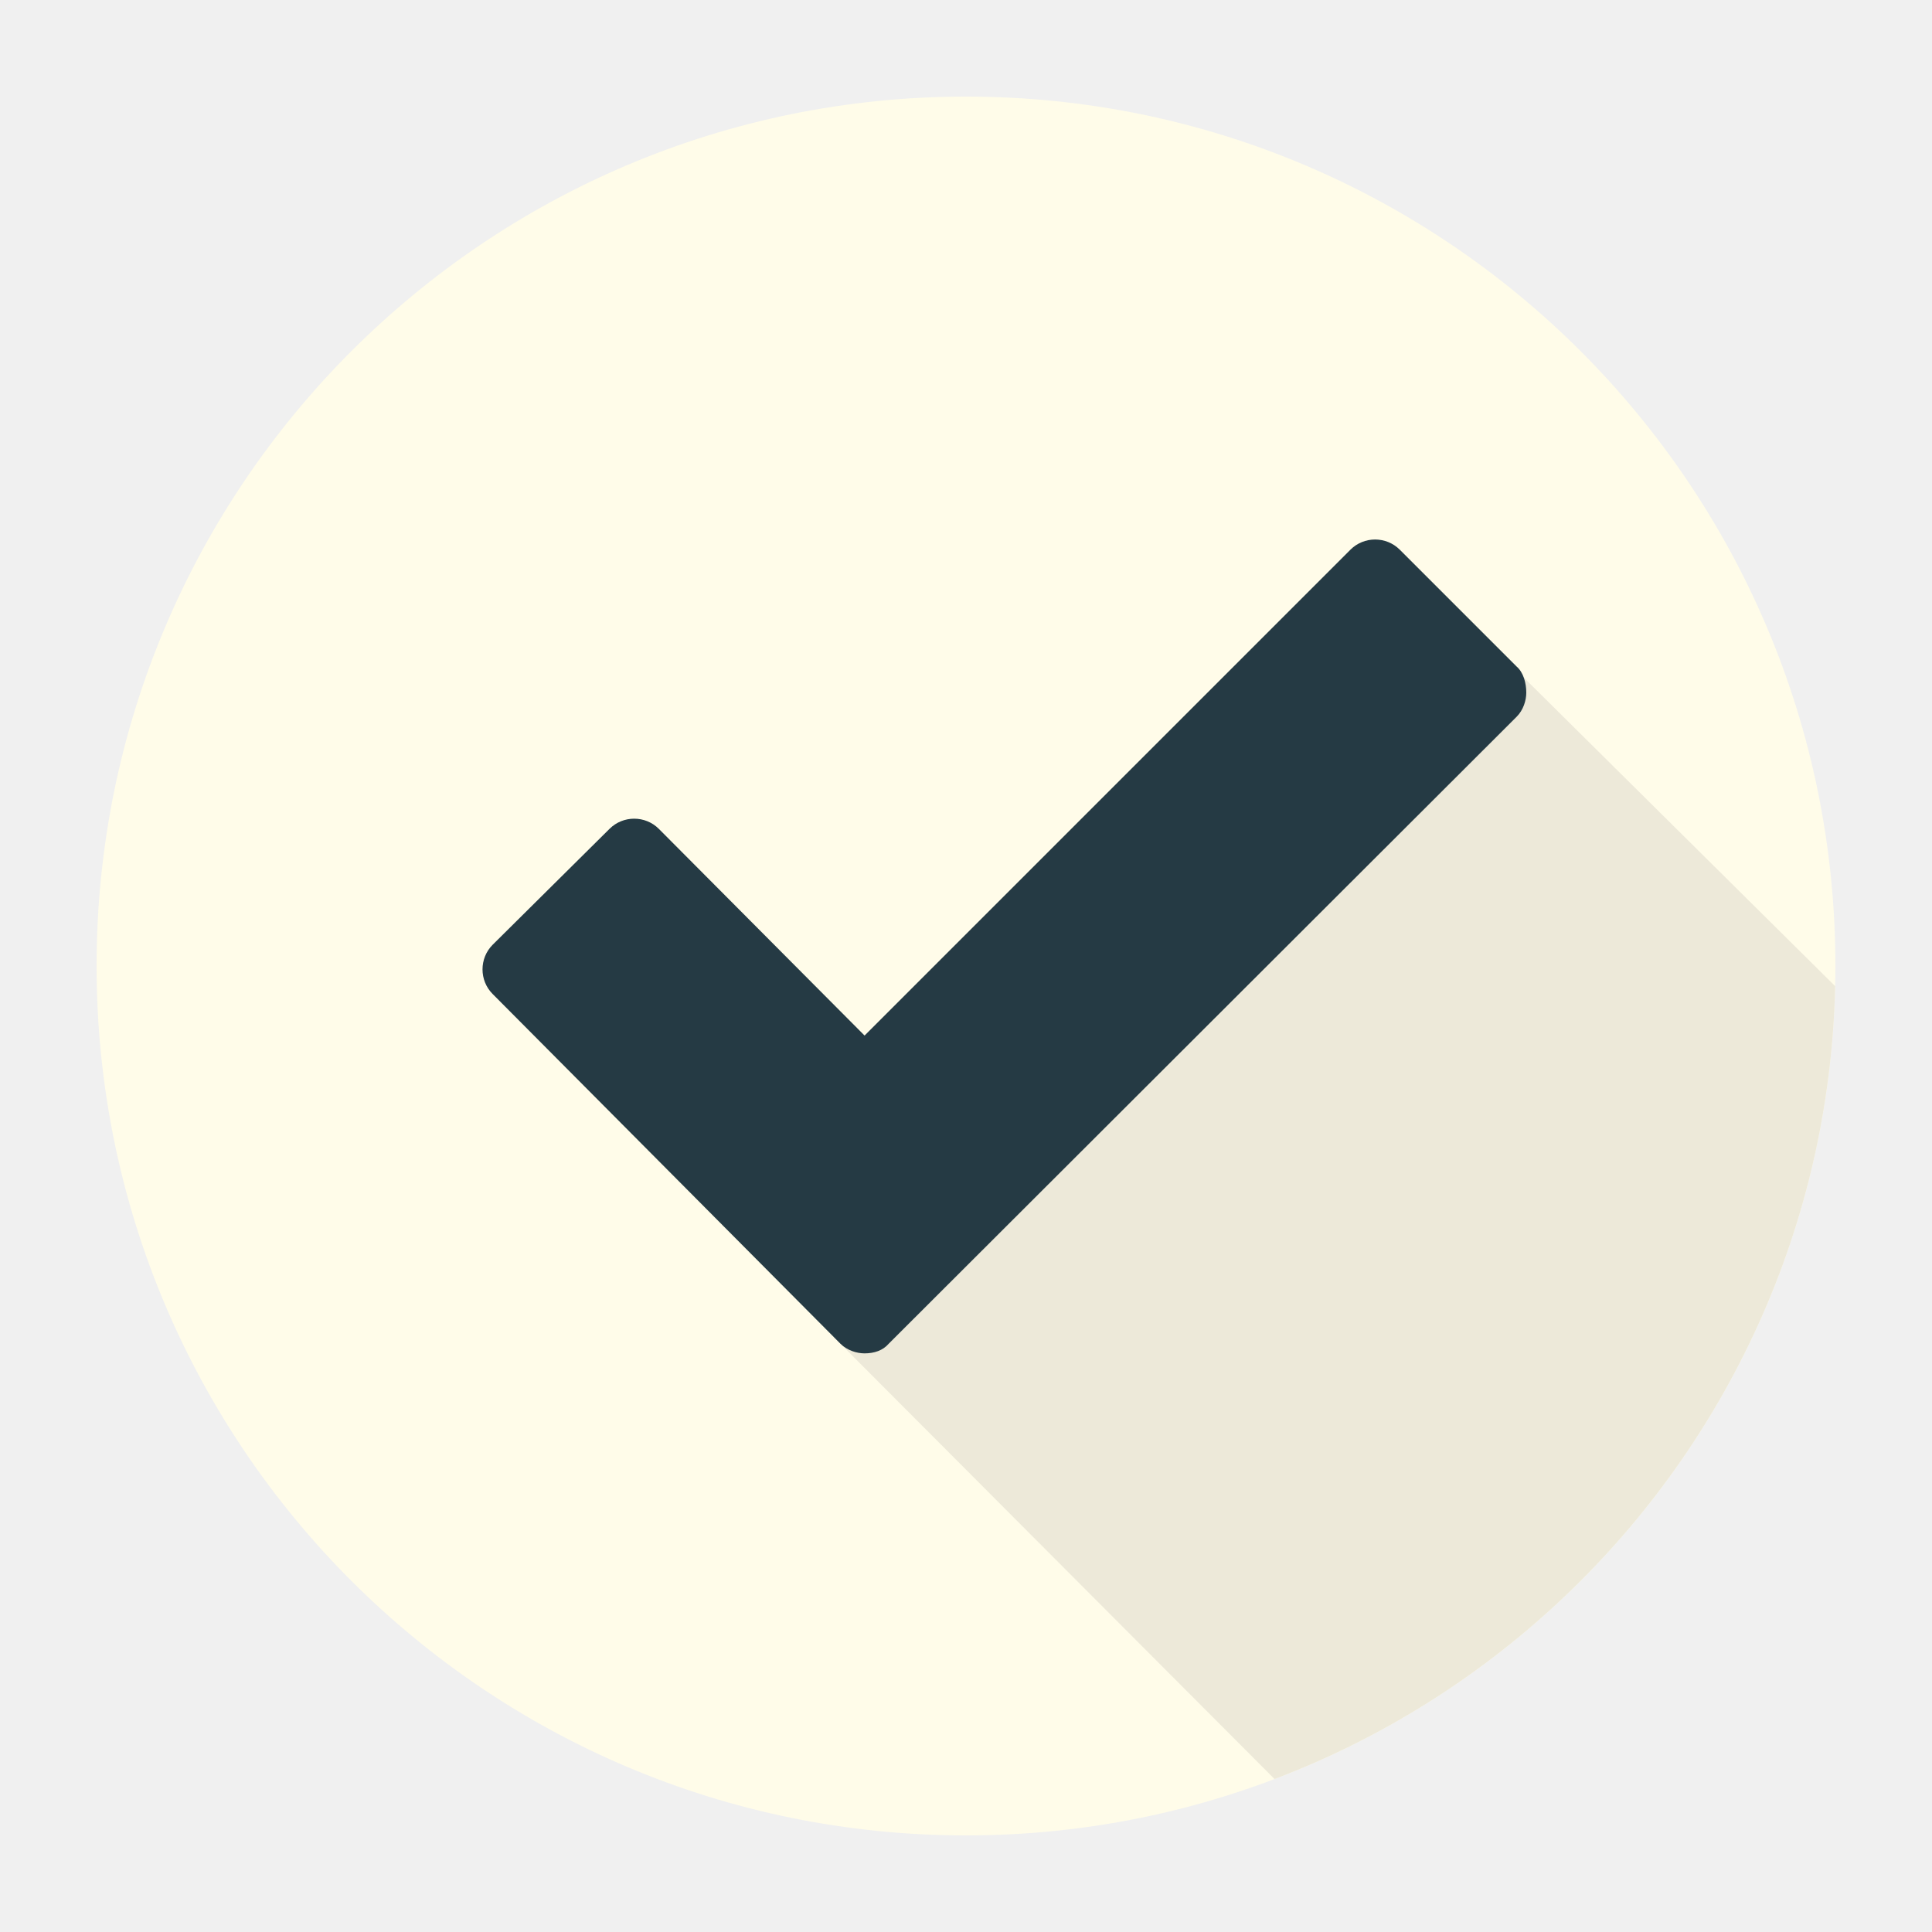
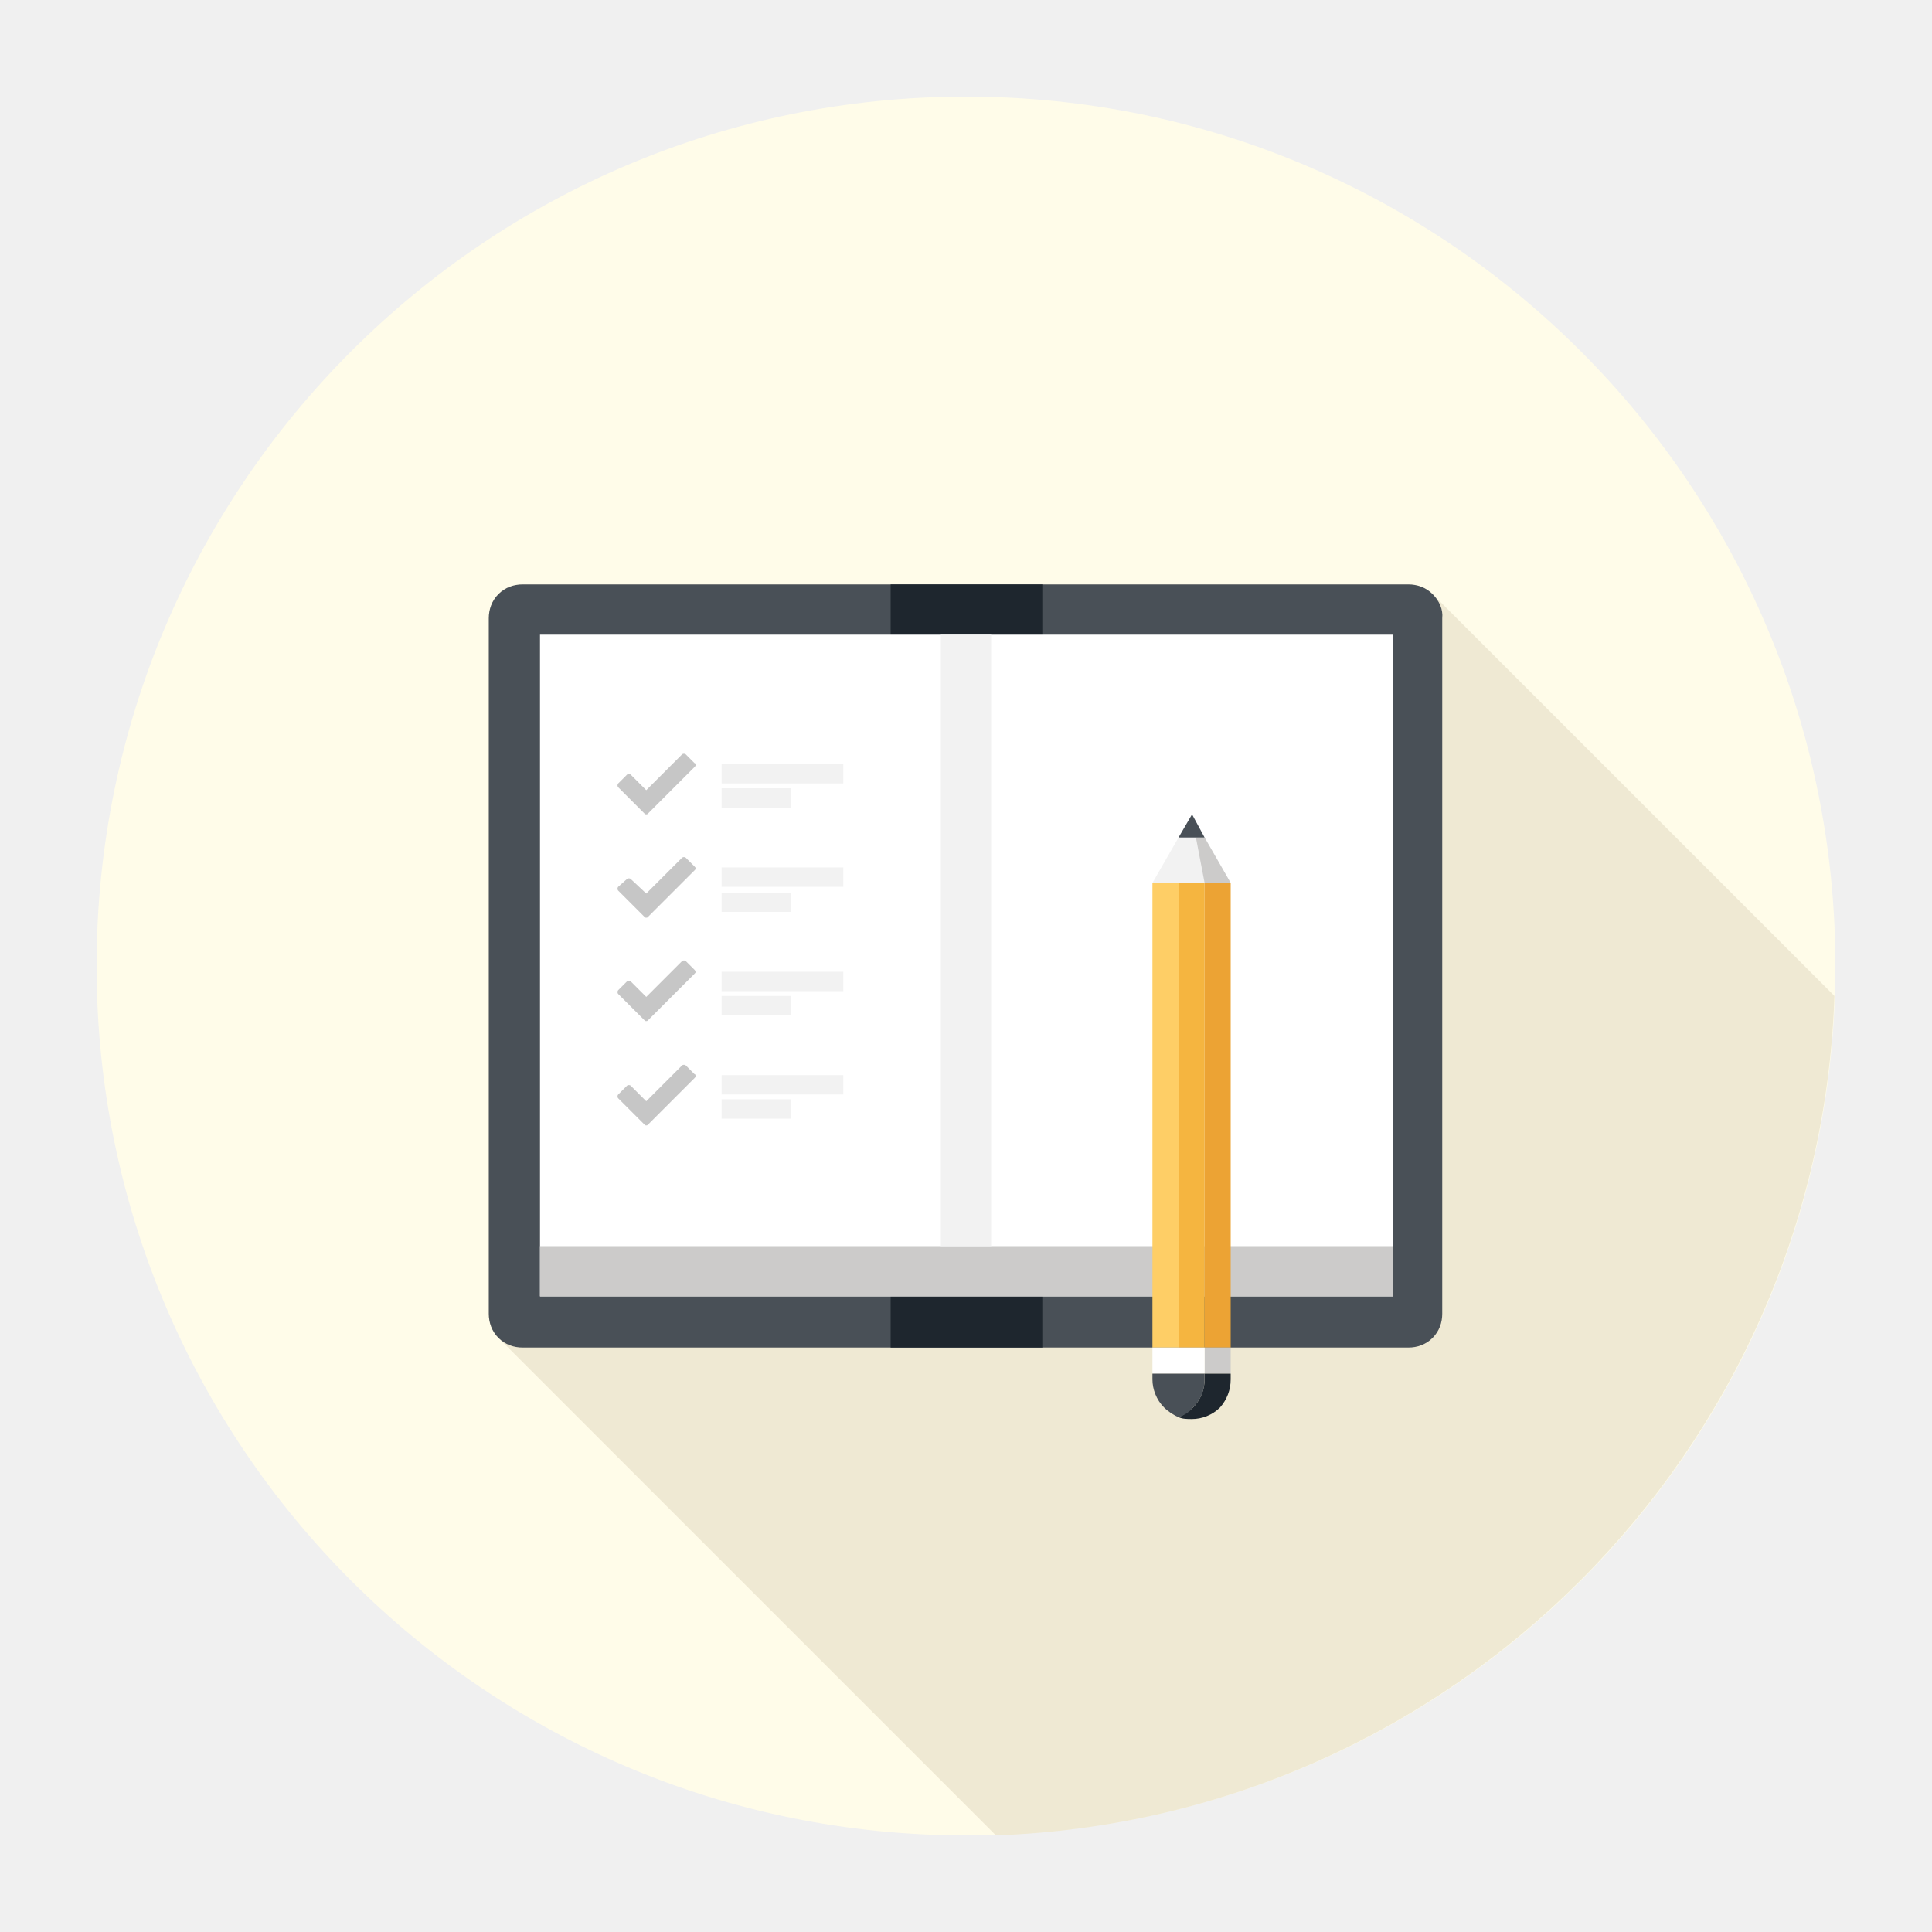
- <svg xmlns="http://www.w3.org/2000/svg" xmlns:xlink="http://www.w3.org/1999/xlink" version="1.1" id="Lag_1" x="0px" y="0px" viewBox="0 0 200 200" enable-background="new 0 0 200 200" xml:space="preserve">
-   <path fill="#FFFCE9" d="M100,190c-49.7,0-90-40.3-90-90c0-49.7,40.3-90,90-90c49.7,0,90,40.3,90,90C190,149.7,149.7,190,100,190z" />
-   <g>
-     <defs>
-       <path id="SVGID_1_" d="M100,190c-49.7,0-90-40.3-90-90c0-49.7,40.3-90,90-90c49.7,0,90,40.3,90,90C190,149.7,149.7,190,100,190z" />
-     </defs>
-     <clipPath id="SVGID_2_">
-       <use xlink:href="#SVGID_1_" overflow="visible" />
-     </clipPath>
-     <polyline clip-path="url(#SVGID_2_)" fill="#EDE9D9" points="86.3,138.4 159.4,211.7 159.8,211.7 214.1,211.7 214.1,126    157.7,70.1  " />
+ <svg xmlns="http://www.w3.org/2000/svg" version="1.1" x="0px" y="0px" viewBox="0 0 200 200" enable-background="new 0 0 200 200" xml:space="preserve">
+   <g id="Lag_2">
+     <g>
+       <g>
+         <circle fill="#FFFCE9" cx="100" cy="100" r="90" />
+         <path fill="#EFE9D3" d="M189.9,103.1l-41.6-41.6c-0.7-0.7-1.6-1-2.5-1H54.1c-0.9,0-1.8,0.3-2.5,1c-0.7,0.7-1,1.6-1,2.5v72     c0,0.9,0.3,1.8,1,2.5l51.5,51.5C150.3,188.3,188.3,150.3,189.9,103.1z" />
+         <g>
+           <g>
+             <path fill="#495057" d="M148.3,61.5c-0.7-0.7-1.6-1-2.5-1H54.1c-0.9,0-1.8,0.3-2.5,1c-0.7,0.7-1,1.6-1,2.5v72       c0,0.9,0.3,1.8,1,2.5c0.7,0.7,1.6,1,2.5,1h91.7c0.9,0,1.8-0.3,2.5-1c0.7-0.7,1-1.6,1-2.5V64C149.4,63.1,149,62.2,148.3,61.5z" />
+             <rect x="92.2" y="60.5" fill="#1E262E" width="15.7" height="79" />
+             <rect x="55.9" y="65.7" fill="#FFFFFF" width="88.3" height="68.5" />
+             <rect x="55.9" y="129" fill="#CCCBCA" width="88.3" height="5.2" />
+             <rect x="97.4" y="65.7" fill="#F2F2F2" width="5.2" height="63.3" />
+           </g>
+           <g>
+             <rect x="119.3" y="91.4" fill="#FECE66" width="2.7" height="48.1" />
+             <rect x="122" y="91.4" fill="#F5B540" width="2.7" height="48.1" />
+             <rect x="124.7" y="91.4" fill="#ECA334" width="2.7" height="48.1" />
+             <polygon fill="#F2F2F2" points="127.4,91.4 124.7,86.7 122,86.7 119.3,91.4      " />
+             <polygon fill="#CCCBCA" points="127.4,91.4 124.7,91.4 123.8,86.7 124.7,86.7      " />
+             <polygon fill="#495057" points="124.7,86.7 123.4,84.3 122,86.7      " />
+             <rect x="124.7" y="139.5" fill="#CCCBCA" width="2.7" height="2.7" />
+             <rect x="119.3" y="139.5" fill="#FFFFFF" width="5.4" height="2.7" />
+             <path fill="#1E262E" d="M127.4,142.8v-0.6h-2.7v0.6c0,1-0.4,2.1-1.2,2.9c-0.4,0.4-1,0.8-1.5,1c0.4,0.2,0.9,0.2,1.4,0.2       c1,0,2.1-0.4,2.9-1.2C127,144.9,127.4,143.9,127.4,142.8z" />
+             <path fill="#495057" d="M124.7,142.8v-0.6h-5.4l0,0.6c0,1,0.4,2.1,1.2,2.9c0.4,0.4,1,0.8,1.5,1c0.6-0.2,1.1-0.5,1.5-1       C124.3,144.9,124.7,143.9,124.7,142.8z" />
+           </g>
+         </g>
+       </g>
+       <g>
+         <g>
+           <g>
+             <path fill="#C6C6C6" d="M71.9,79L71,78.1c-0.1-0.1-0.3-0.1-0.4,0l-3.7,3.7l-1.6-1.6c-0.1-0.1-0.3-0.1-0.4,0L64,81.1       c-0.1,0.1-0.1,0.3,0,0.4l2.7,2.7c0.1,0.1,0.1,0.1,0.2,0.1c0.1,0,0.1,0,0.2-0.1l4.8-4.8c0.1-0.1,0.1-0.1,0.1-0.2       C72,79.1,72,79,71.9,79z" />
+           </g>
+           <g>
+             <rect x="74.7" y="79.1" fill="#F2F2F2" width="12.6" height="2" />
+             <rect x="74.7" y="81.6" fill="#F2F2F2" width="7.2" height="2" />
+           </g>
+         </g>
+         <g>
+           <g>
+             <path fill="#C6C6C6" d="M71.9,89.7L71,88.8c-0.1-0.1-0.3-0.1-0.4,0l-3.7,3.7L65.3,91c-0.1-0.1-0.3-0.1-0.4,0L64,91.8       c-0.1,0.1-0.1,0.3,0,0.4l2.7,2.7c0.1,0.1,0.1,0.1,0.2,0.1c0.1,0,0.1,0,0.2-0.1l4.8-4.8C72,90,72,90,72,89.9       C72,89.8,72,89.8,71.9,89.7z" />
+           </g>
+           <g>
+             <rect x="74.7" y="89.8" fill="#F2F2F2" width="12.6" height="2" />
+             <rect x="74.7" y="92.4" fill="#F2F2F2" width="7.2" height="2" />
+           </g>
+         </g>
+         <g>
+           <g>
+             <path fill="#C6C6C6" d="M71.9,100.4L71,99.5c-0.1-0.1-0.3-0.1-0.4,0l-3.7,3.7l-1.6-1.6c-0.1-0.1-0.3-0.1-0.4,0l-0.9,0.9       c-0.1,0.1-0.1,0.3,0,0.4l2.7,2.7c0.1,0.1,0.1,0.1,0.2,0.1c0.1,0,0.1,0,0.2-0.1l4.8-4.8c0.1-0.1,0.1-0.1,0.1-0.2       C72,100.6,72,100.5,71.9,100.4z" />
+           </g>
+           <g>
+             <rect x="74.7" y="100.6" fill="#F2F2F2" width="12.6" height="2" />
+             <rect x="74.7" y="103.1" fill="#F2F2F2" width="7.2" height="2" />
+           </g>
+         </g>
+         <g>
+           <g>
+             <path fill="#C6C6C6" d="M71.9,111.2l-0.9-0.9c-0.1-0.1-0.3-0.1-0.4,0l-3.7,3.7l-1.6-1.6c-0.1-0.1-0.3-0.1-0.4,0l-0.9,0.9       c-0.1,0.1-0.1,0.3,0,0.4l2.7,2.7c0.1,0.1,0.1,0.1,0.2,0.1c0.1,0,0.1,0,0.2-0.1l4.8-4.8c0.1-0.1,0.1-0.1,0.1-0.2       C72,111.3,72,111.2,71.9,111.2z" />
+           </g>
+           <g>
+             <rect x="74.7" y="111.3" fill="#F2F2F2" width="12.6" height="2" />
+             <rect x="74.7" y="113.8" fill="#F2F2F2" width="7.2" height="2" />
+           </g>
+         </g>
+       </g>
+     </g>
  </g>
-   <g>
-     <path fill="#253A44" d="M157,69l-12.1-12.1c-1.4-1.4-3.7-1.4-5.1,0l-50.3,50.3L68.2,85.8c-1.4-1.4-3.7-1.4-5.1,0L51,97.8   c-1.4,1.4-1.4,3.7,0,5.1l36,36.2c0.7,0.7,1.7,1,2.5,1c1,0,1.9-0.3,2.5-1L157,74.2c0.7-0.7,1-1.7,1-2.5C158,70.7,157.7,69.6,157,69z   " />
-   </g>
+   <g id="Lag_1">
+ </g>
</svg>
